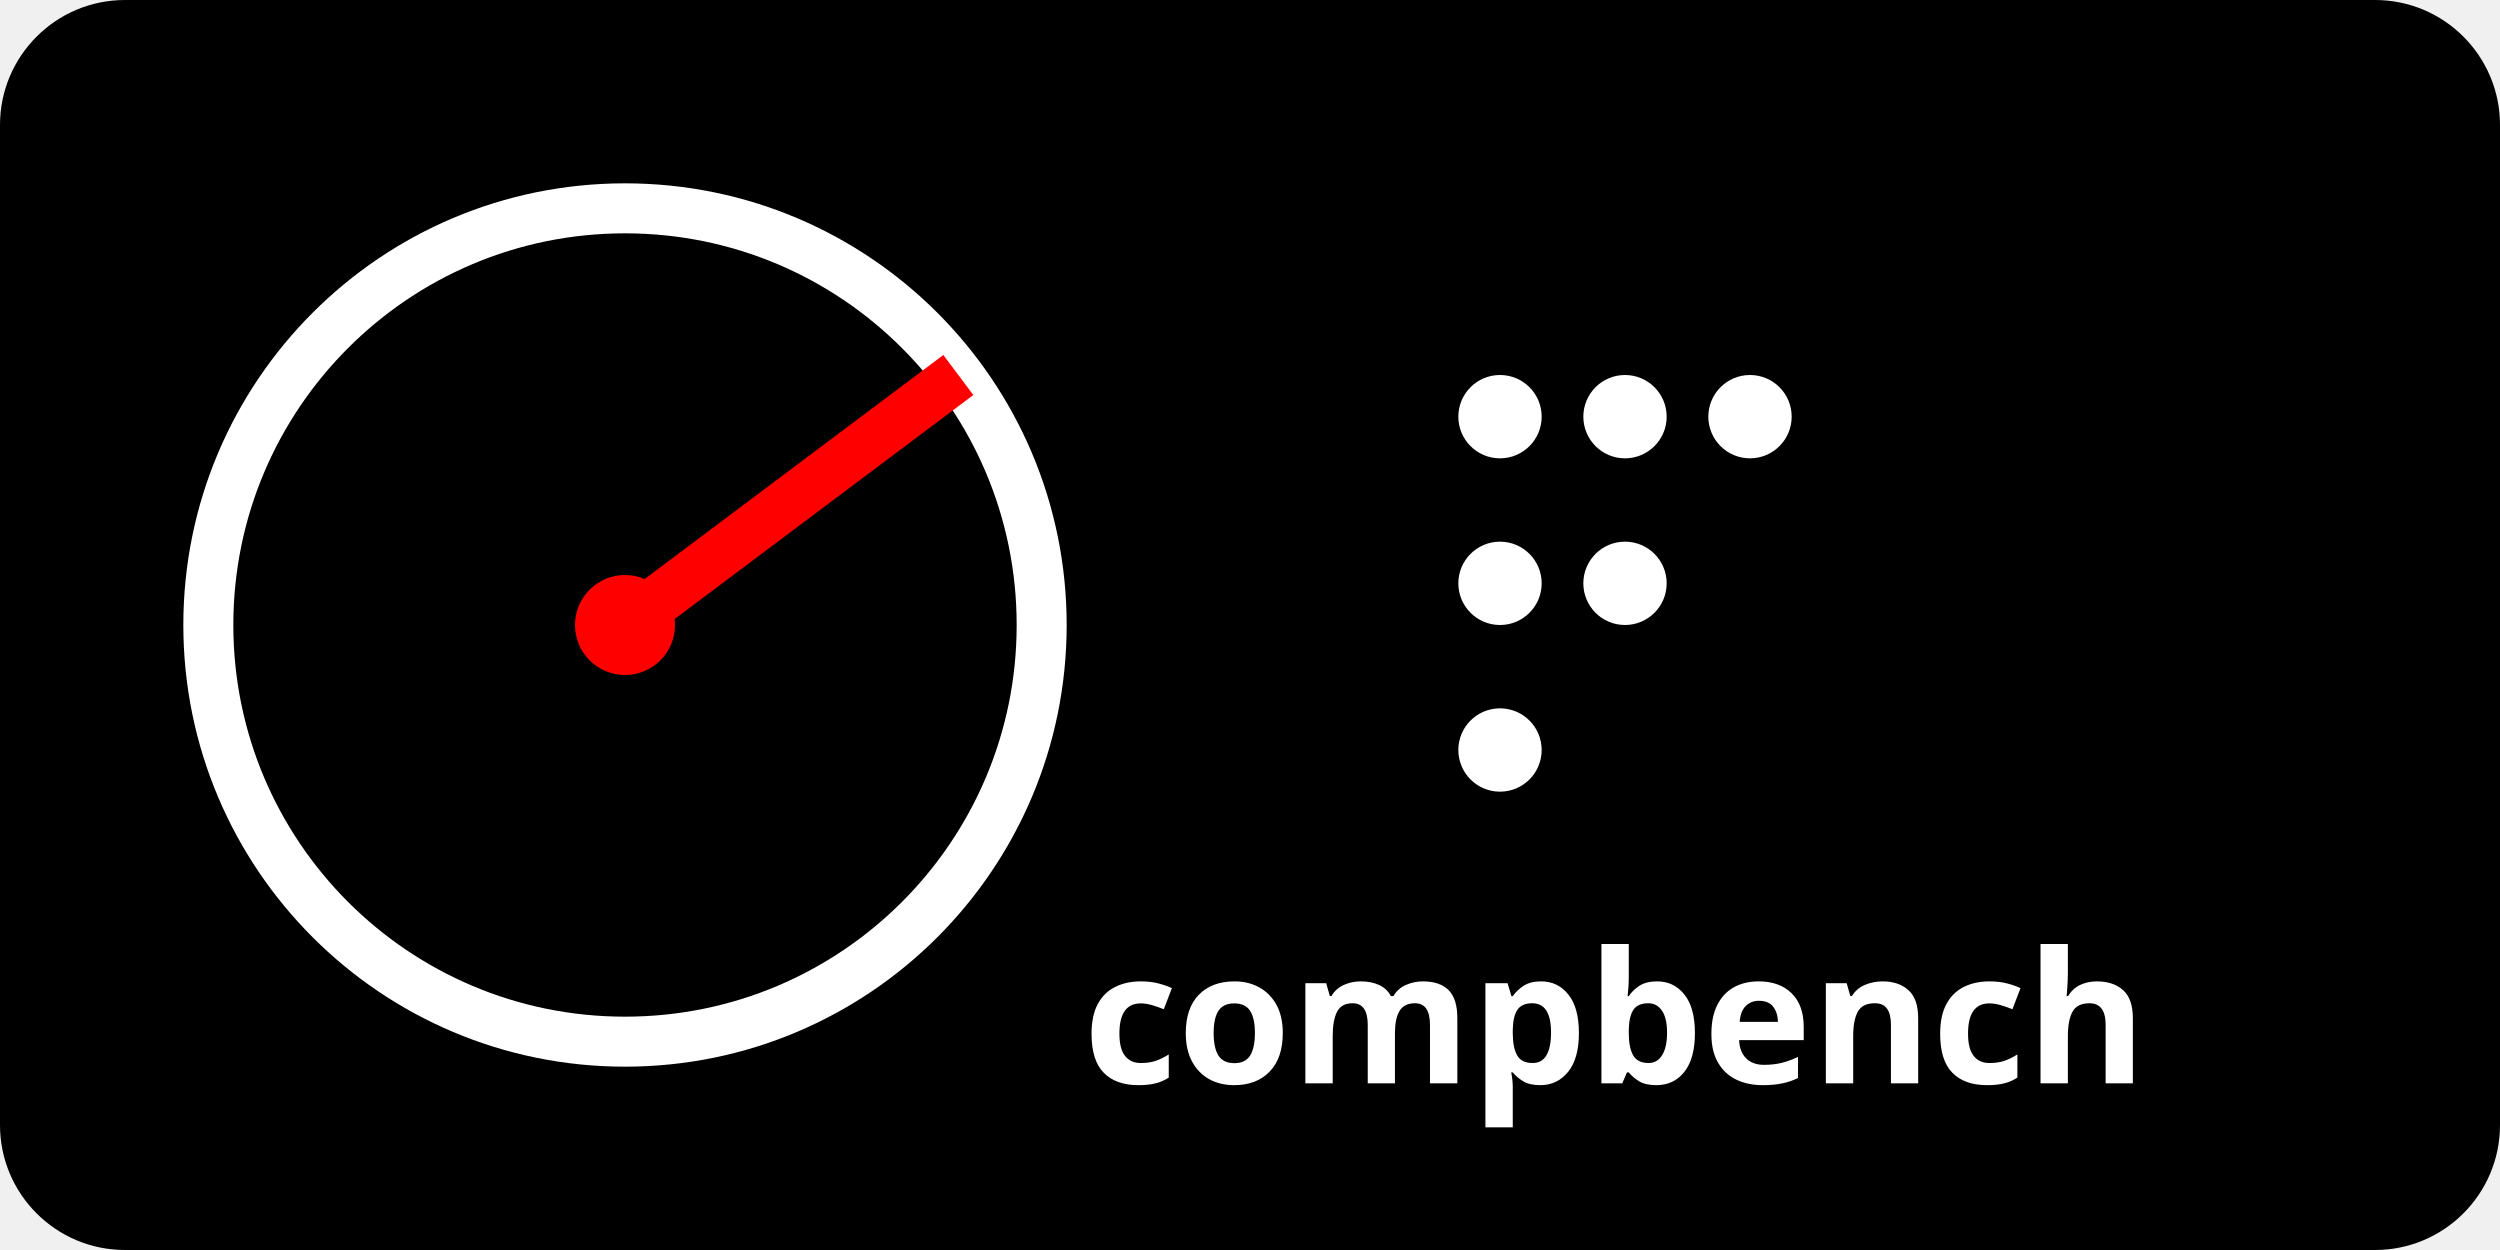
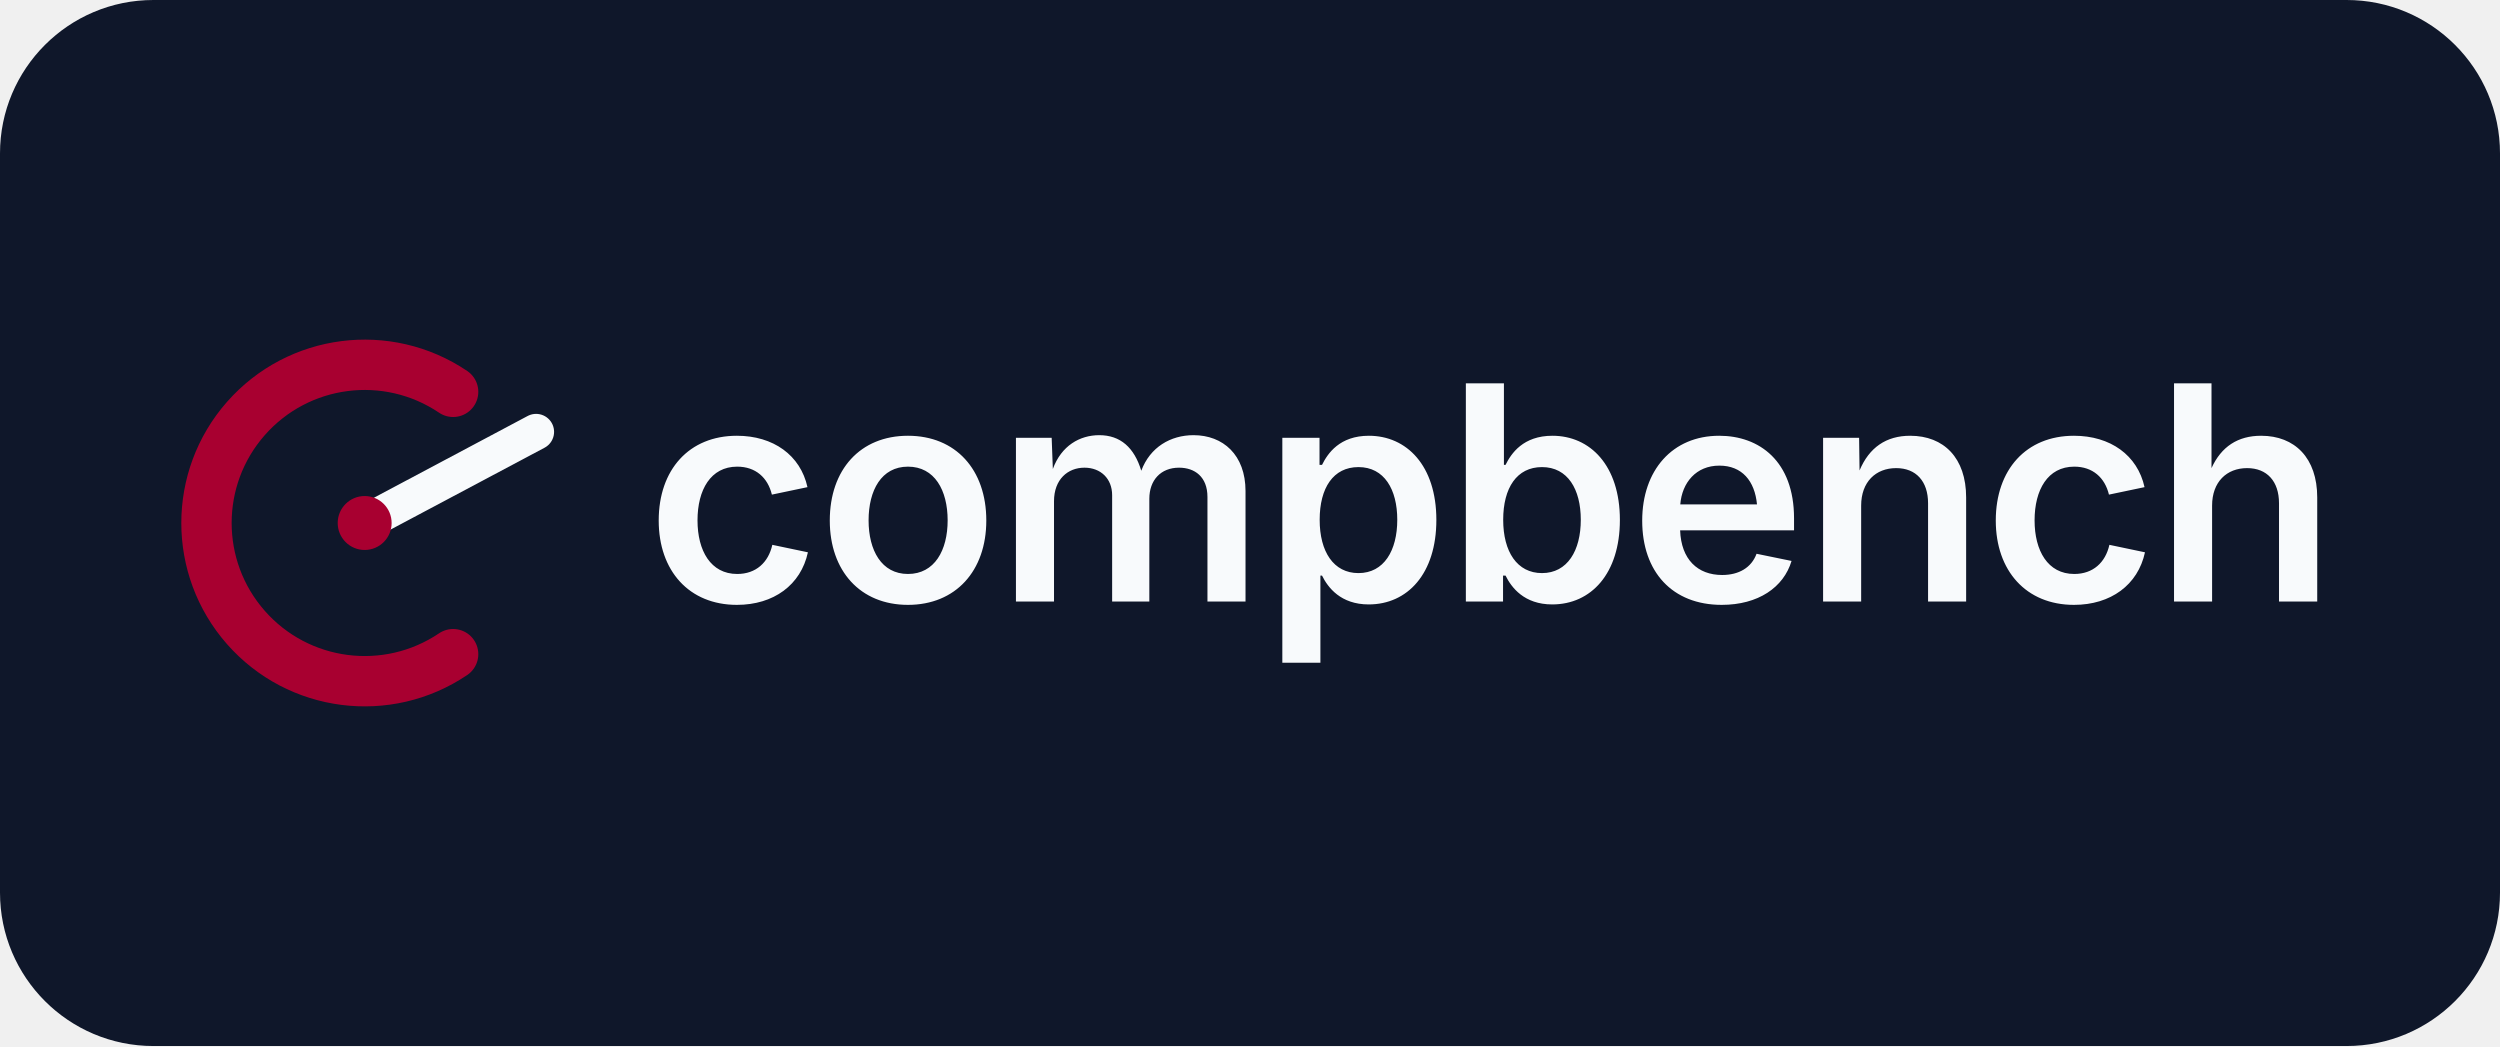
- <svg xmlns="http://www.w3.org/2000/svg" width="300" height="150" viewBox="0 0 300 150">
-   <rect width="100%" height="100%" fill="black" rx="15" />
-   <circle cx="75" cy="75" r="50" stroke="white" stroke-width="6" fill="none" />
-   <path d="M75,75 L115,45" stroke="red" stroke-width="6" />
-   <circle cx="75" cy="75" r="6" fill="red" />
-   <circle cx="180" cy="50" r="5" fill="white" />
-   <circle cx="195" cy="50" r="5" fill="white" />
-   <circle cx="210" cy="50" r="5" fill="white" />
-   <circle cx="180" cy="70" r="5" fill="white" />
-   <circle cx="195" cy="70" r="5" fill="white" />
-   <circle cx="180" cy="90" r="5" fill="white" />
-   <text x="130" y="130" font-family="sans-serif" font-size="22" font-weight="bold" fill="white">compbench</text>
+ <svg xmlns="http://www.w3.org/2000/svg" width="717" height="300" viewBox="0 0 717 300" role="img" aria-label="compbench">
+   <rect width="717" height="300" rx="44" fill="#0F172A" />
+   <g transform="translate(38.59,84.00) scale(0.5156)">
+     <path d="M177.21,55.04 A88,88 0 1 0 177.21,200.96" fill="none" stroke="#A80030" stroke-width="28" stroke-linecap="round" />
+     <line x1="126.23" y1="128.94" x2="223.36" y2="77.30" stroke="#F8FAFC" stroke-width="20" stroke-linecap="round" />
+     <circle cx="128" cy="128" r="15" fill="#A80030" />
+   </g>
+   <g transform="translate(185.18,172.51)">
+     <path fill="#F8FAFC" d="M26.161 0.966C36.701 0.966 44.512 -4.745 46.527 -14.109L36.323 -16.251C35.189 -11.17 31.62 -7.895 26.245 -7.895C18.645 -7.895 14.865 -14.571 14.865 -23.264C14.865 -32.04 18.645 -38.675 26.245 -38.675C31.536 -38.675 35.021 -35.525 36.197 -30.654L46.401 -32.796C44.386 -41.95 36.617 -47.535 26.161 -47.535C12.472 -47.535 3.737 -37.835 3.737 -23.222C3.737 -8.776 12.472 0.966 26.161 0.966Z M75.226 0.966C88.915 0.966 97.692 -8.776 97.692 -23.222C97.692 -37.835 88.915 -47.535 75.226 -47.535C61.536 -47.535 52.802 -37.835 52.802 -23.222C52.802 -8.776 61.536 0.966 75.226 0.966ZM75.226 -7.895C67.625 -7.895 63.93 -14.697 63.93 -23.264C63.93 -31.914 67.625 -38.675 75.226 -38.675C82.868 -38.675 86.606 -31.914 86.606 -23.264C86.606 -14.697 82.868 -7.895 75.226 -7.895Z M106.192 0.0H117.11V-28.765C117.11 -35.021 121.057 -38.381 125.844 -38.381C130.463 -38.381 133.781 -35.273 133.781 -30.486V0.0H144.447V-29.479C144.447 -34.728 147.68 -38.381 152.971 -38.381C157.464 -38.381 161.118 -35.777 161.118 -29.982V0.0H172.036V-31.662C172.036 -42.076 165.569 -47.703 157.128 -47.703C150.536 -47.703 144.657 -44.26 142.137 -37.499C140.122 -44.176 136.132 -47.703 130.085 -47.703C124.5 -47.703 119.209 -44.68 116.774 -38.003L116.438 -46.947H106.192Z M182.593 17.553H193.511V-7.433H193.973C195.653 -4.031 199.306 0.84 207.369 0.84C218.497 0.84 226.769 -7.979 226.769 -23.39C226.769 -39.011 218.245 -47.535 207.411 -47.535C199.054 -47.535 195.611 -42.496 193.973 -39.179H193.259V-46.947H182.593ZM204.429 -8.146C197.291 -8.146 193.301 -14.277 193.301 -23.432C193.301 -32.586 197.207 -38.549 204.429 -38.549C211.82 -38.549 215.557 -32.166 215.557 -23.432C215.557 -14.613 211.736 -8.146 204.429 -8.146Z M260.003 0.84C271.131 0.84 279.403 -7.979 279.403 -23.39C279.403 -39.011 270.879 -47.535 260.045 -47.535C251.688 -47.535 248.245 -42.496 246.607 -39.179H246.145V-62.568H235.227V0.0H245.893V-7.433H246.607C248.287 -4.031 251.94 0.84 260.003 0.84ZM257.063 -8.146C249.925 -8.146 245.935 -14.277 245.935 -23.432C245.935 -32.586 249.841 -38.549 257.063 -38.549C264.454 -38.549 268.191 -32.166 268.191 -23.432C268.191 -14.613 264.37 -8.146 257.063 -8.146Z M308.606 0.966C319.062 0.966 326.368 -4.031 328.636 -11.632L318.6 -13.689C317.13 -9.7 313.519 -7.601 308.732 -7.601C301.719 -7.601 296.974 -12.052 296.68 -20.408H329.35V-23.852C329.35 -40.312 319.356 -47.535 307.892 -47.535C294.454 -47.535 285.804 -37.625 285.804 -23.18C285.804 -8.482 294.454 0.966 308.606 0.966ZM296.722 -27.841C297.226 -34.098 301.257 -38.969 307.934 -38.969C314.443 -38.969 318.096 -34.56 318.726 -27.841Z M348.6 -27.505C348.6 -34.308 352.799 -38.255 358.636 -38.255C364.347 -38.255 367.79 -34.476 367.79 -28.177V0.0H378.708V-29.856C378.708 -41.152 372.326 -47.535 362.667 -47.535C355.781 -47.535 350.91 -44.176 348.138 -37.583L348.012 -46.947H337.682V0.0H348.6Z M409.632 0.966C420.172 0.966 427.983 -4.745 429.999 -14.109L419.795 -16.251C418.661 -11.17 415.091 -7.895 409.716 -7.895C402.116 -7.895 398.337 -14.571 398.337 -23.264C398.337 -32.04 402.116 -38.675 409.716 -38.675C415.007 -38.675 418.493 -35.525 419.669 -30.654L429.873 -32.796C427.857 -41.95 420.089 -47.535 409.632 -47.535C395.943 -47.535 387.209 -37.835 387.209 -23.222C387.209 -8.776 395.943 0.966 409.632 0.966Z M449.249 -27.505C449.249 -34.308 453.448 -38.255 459.285 -38.255C464.996 -38.255 468.439 -34.476 468.439 -28.177V0.0H479.399V-29.856C479.399 -41.152 472.974 -47.535 463.316 -47.535C456.64 -47.535 451.894 -44.428 449.081 -38.255V-62.568H438.331V0.0H449.249Z" />
+   </g>
</svg>
